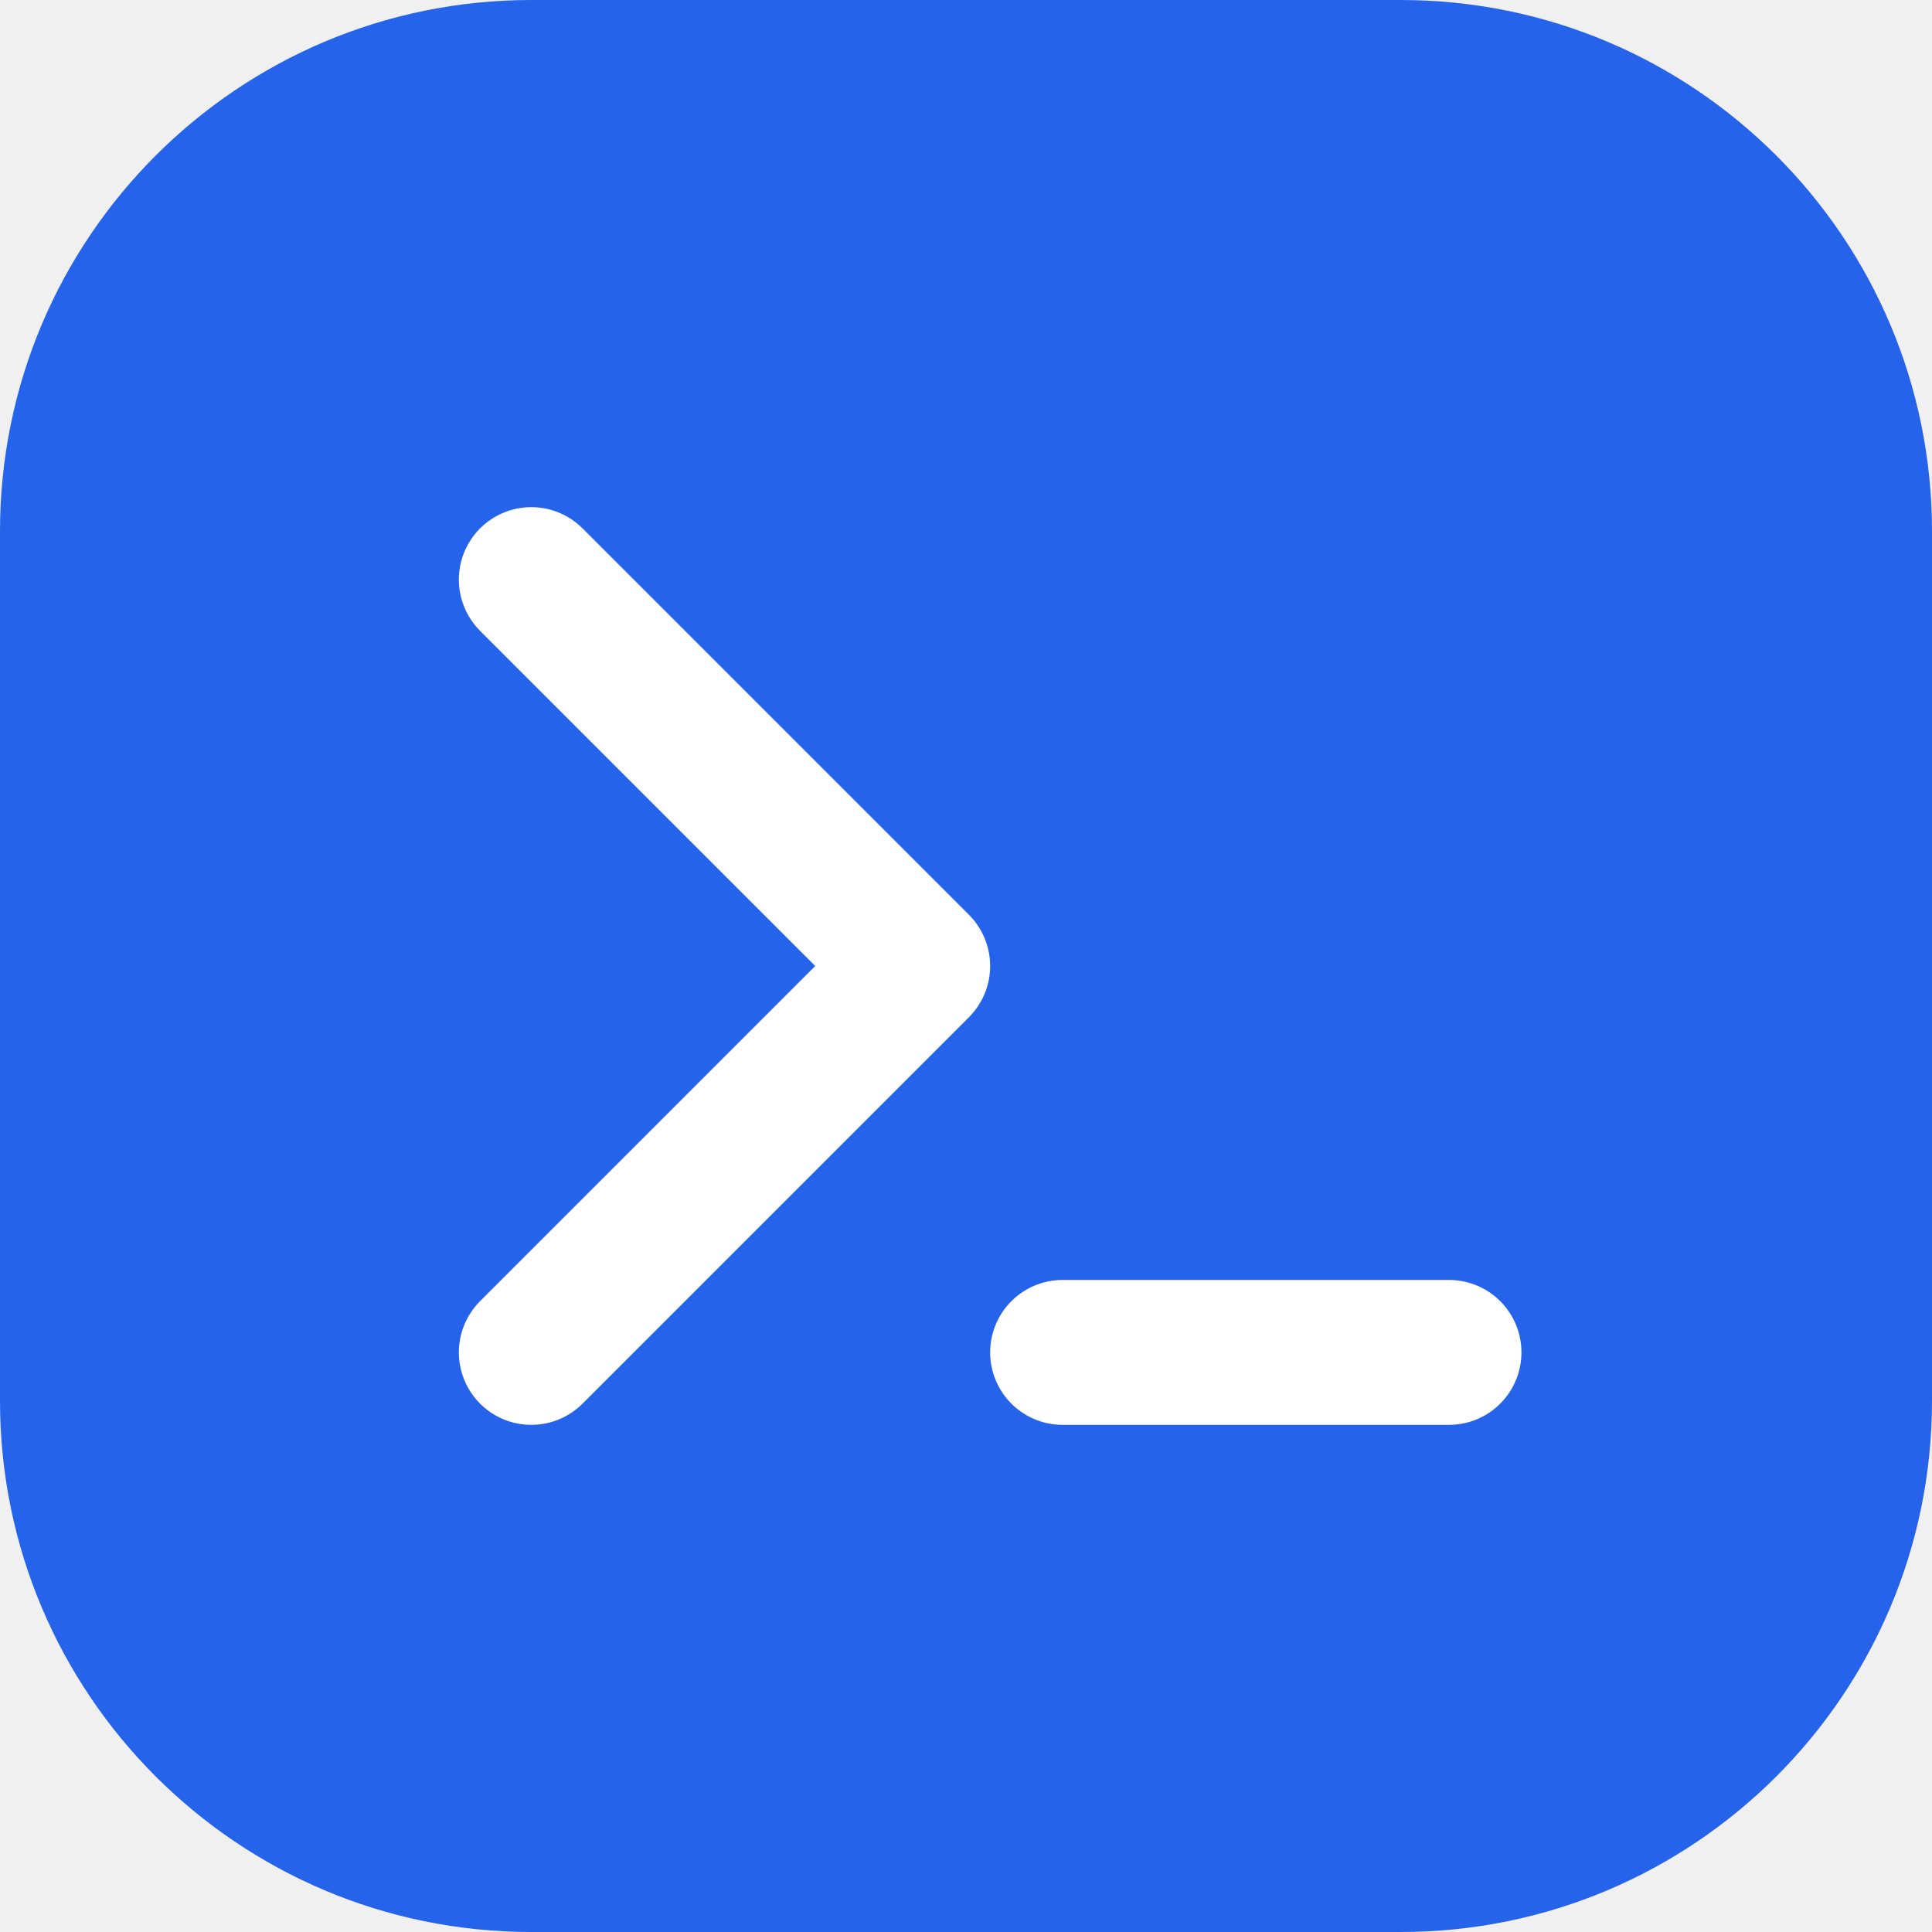
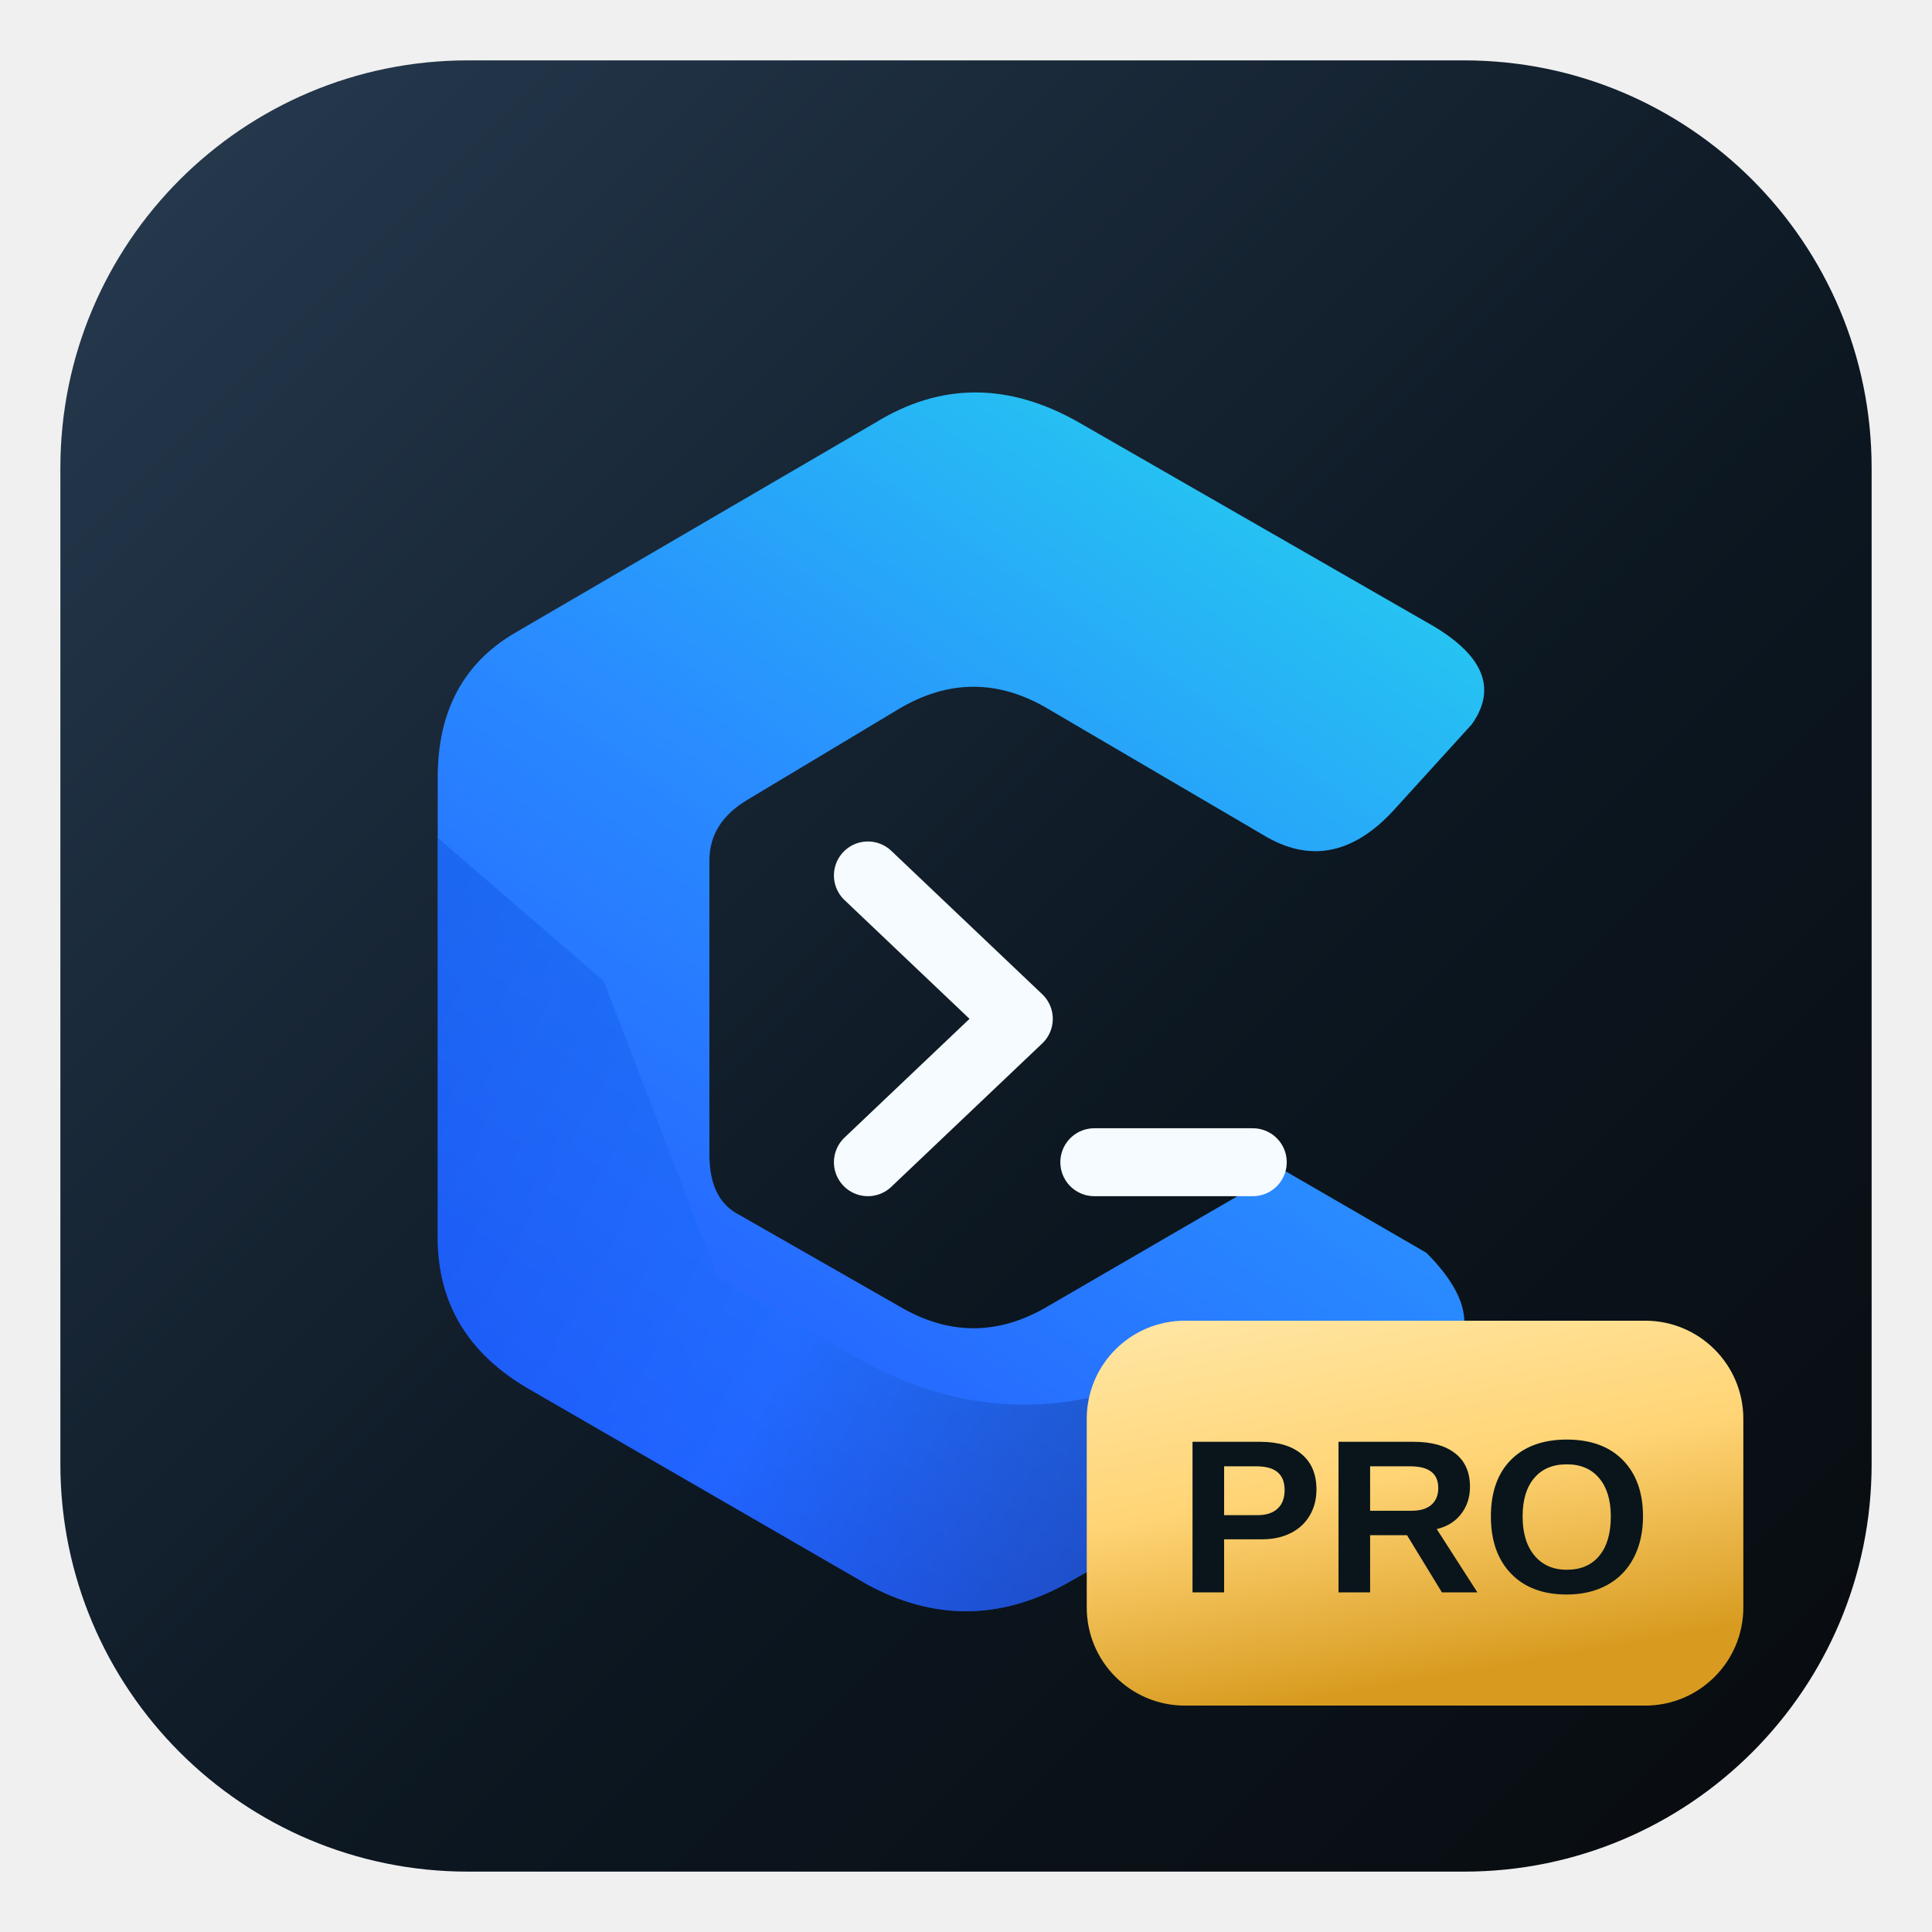
- <svg xmlns="http://www.w3.org/2000/svg" viewBox="0 0 40 40">
-   <rect width="40" height="40" rx="11" fill="#2563eb" />
-   <path d="m11 12 8 8-8 8m11 0h8" fill="none" stroke="white" stroke-width="3" stroke-linecap="round" stroke-linejoin="round" />
+ <svg xmlns="http://www.w3.org/2000/svg" width="256" height="256" viewBox="0 0 256 256">
+   <defs>
+     <linearGradient id="bg" x2="1" y2="1">
+       <stop stop-color="#273b51" />
+       <stop offset=".58" stop-color="#0c1721" />
+       <stop offset="1" stop-color="#080b0e" />
+     </linearGradient>
+     <linearGradient id="mark" x1=".8" y1="0" x2=".2" y2="1" gradientUnits="objectBoundingBox">
+       <stop stop-color="#25cdef" />
+       <stop offset=".44" stop-color="#298eff" />
+       <stop offset="1" stop-color="#2450ff" />
+     </linearGradient>
+     <linearGradient id="facet" x2="1" y2=".4">
+       <stop stop-color="#1154e3" />
+       <stop offset=".52" stop-color="#1d6eff" />
+       <stop offset="1" stop-color="#14246e" />
+     </linearGradient>
+     <linearGradient id="gold" x2=".3" y2="1">
+       <stop stop-color="#ffe7a5" />
+       <stop offset=".5" stop-color="#ffd475" />
+       <stop offset="1" stop-color="#d89b20" />
+     </linearGradient>
+   </defs>
+   <rect x="8" y="8" width="240" height="240" rx="54" fill="url(#bg)" />
+   <path d="M190 83 143 56Q129 48 116 56L68 84Q58 90 58 103V164Q58 177 70 184L115 210Q128 217 141 210L187 184Q200 177 189 166L170 155 139 173Q129 179 119 173L98 161Q94 159 94 153V114Q94 109 99 106L119 94Q129 88 139 94L168 111Q177 116 185 107L195 96Q200 89 190 83Z" fill="url(#mark)" />
+   <path d="M58 111V164Q58 177 70 184L115 210Q128 217 141 210L187 184Q194 180 194 176L149 184Q130 190 112 179L95 169 80 130Z" fill="url(#facet)" opacity=".5" />
+   <path d="m115 116 20 19-20 19m30 0h21" fill="none" stroke="#f6fbff" stroke-width="9" stroke-linecap="round" stroke-linejoin="round" />
+   <rect x="144" y="175" width="87" height="51" rx="13" fill="url(#gold)" />
+   <text x="187.5" y="211" text-anchor="middle" font-family="Arial,sans-serif" font-size="29" font-weight="800" fill="#09151b">PRO</text>
</svg>
